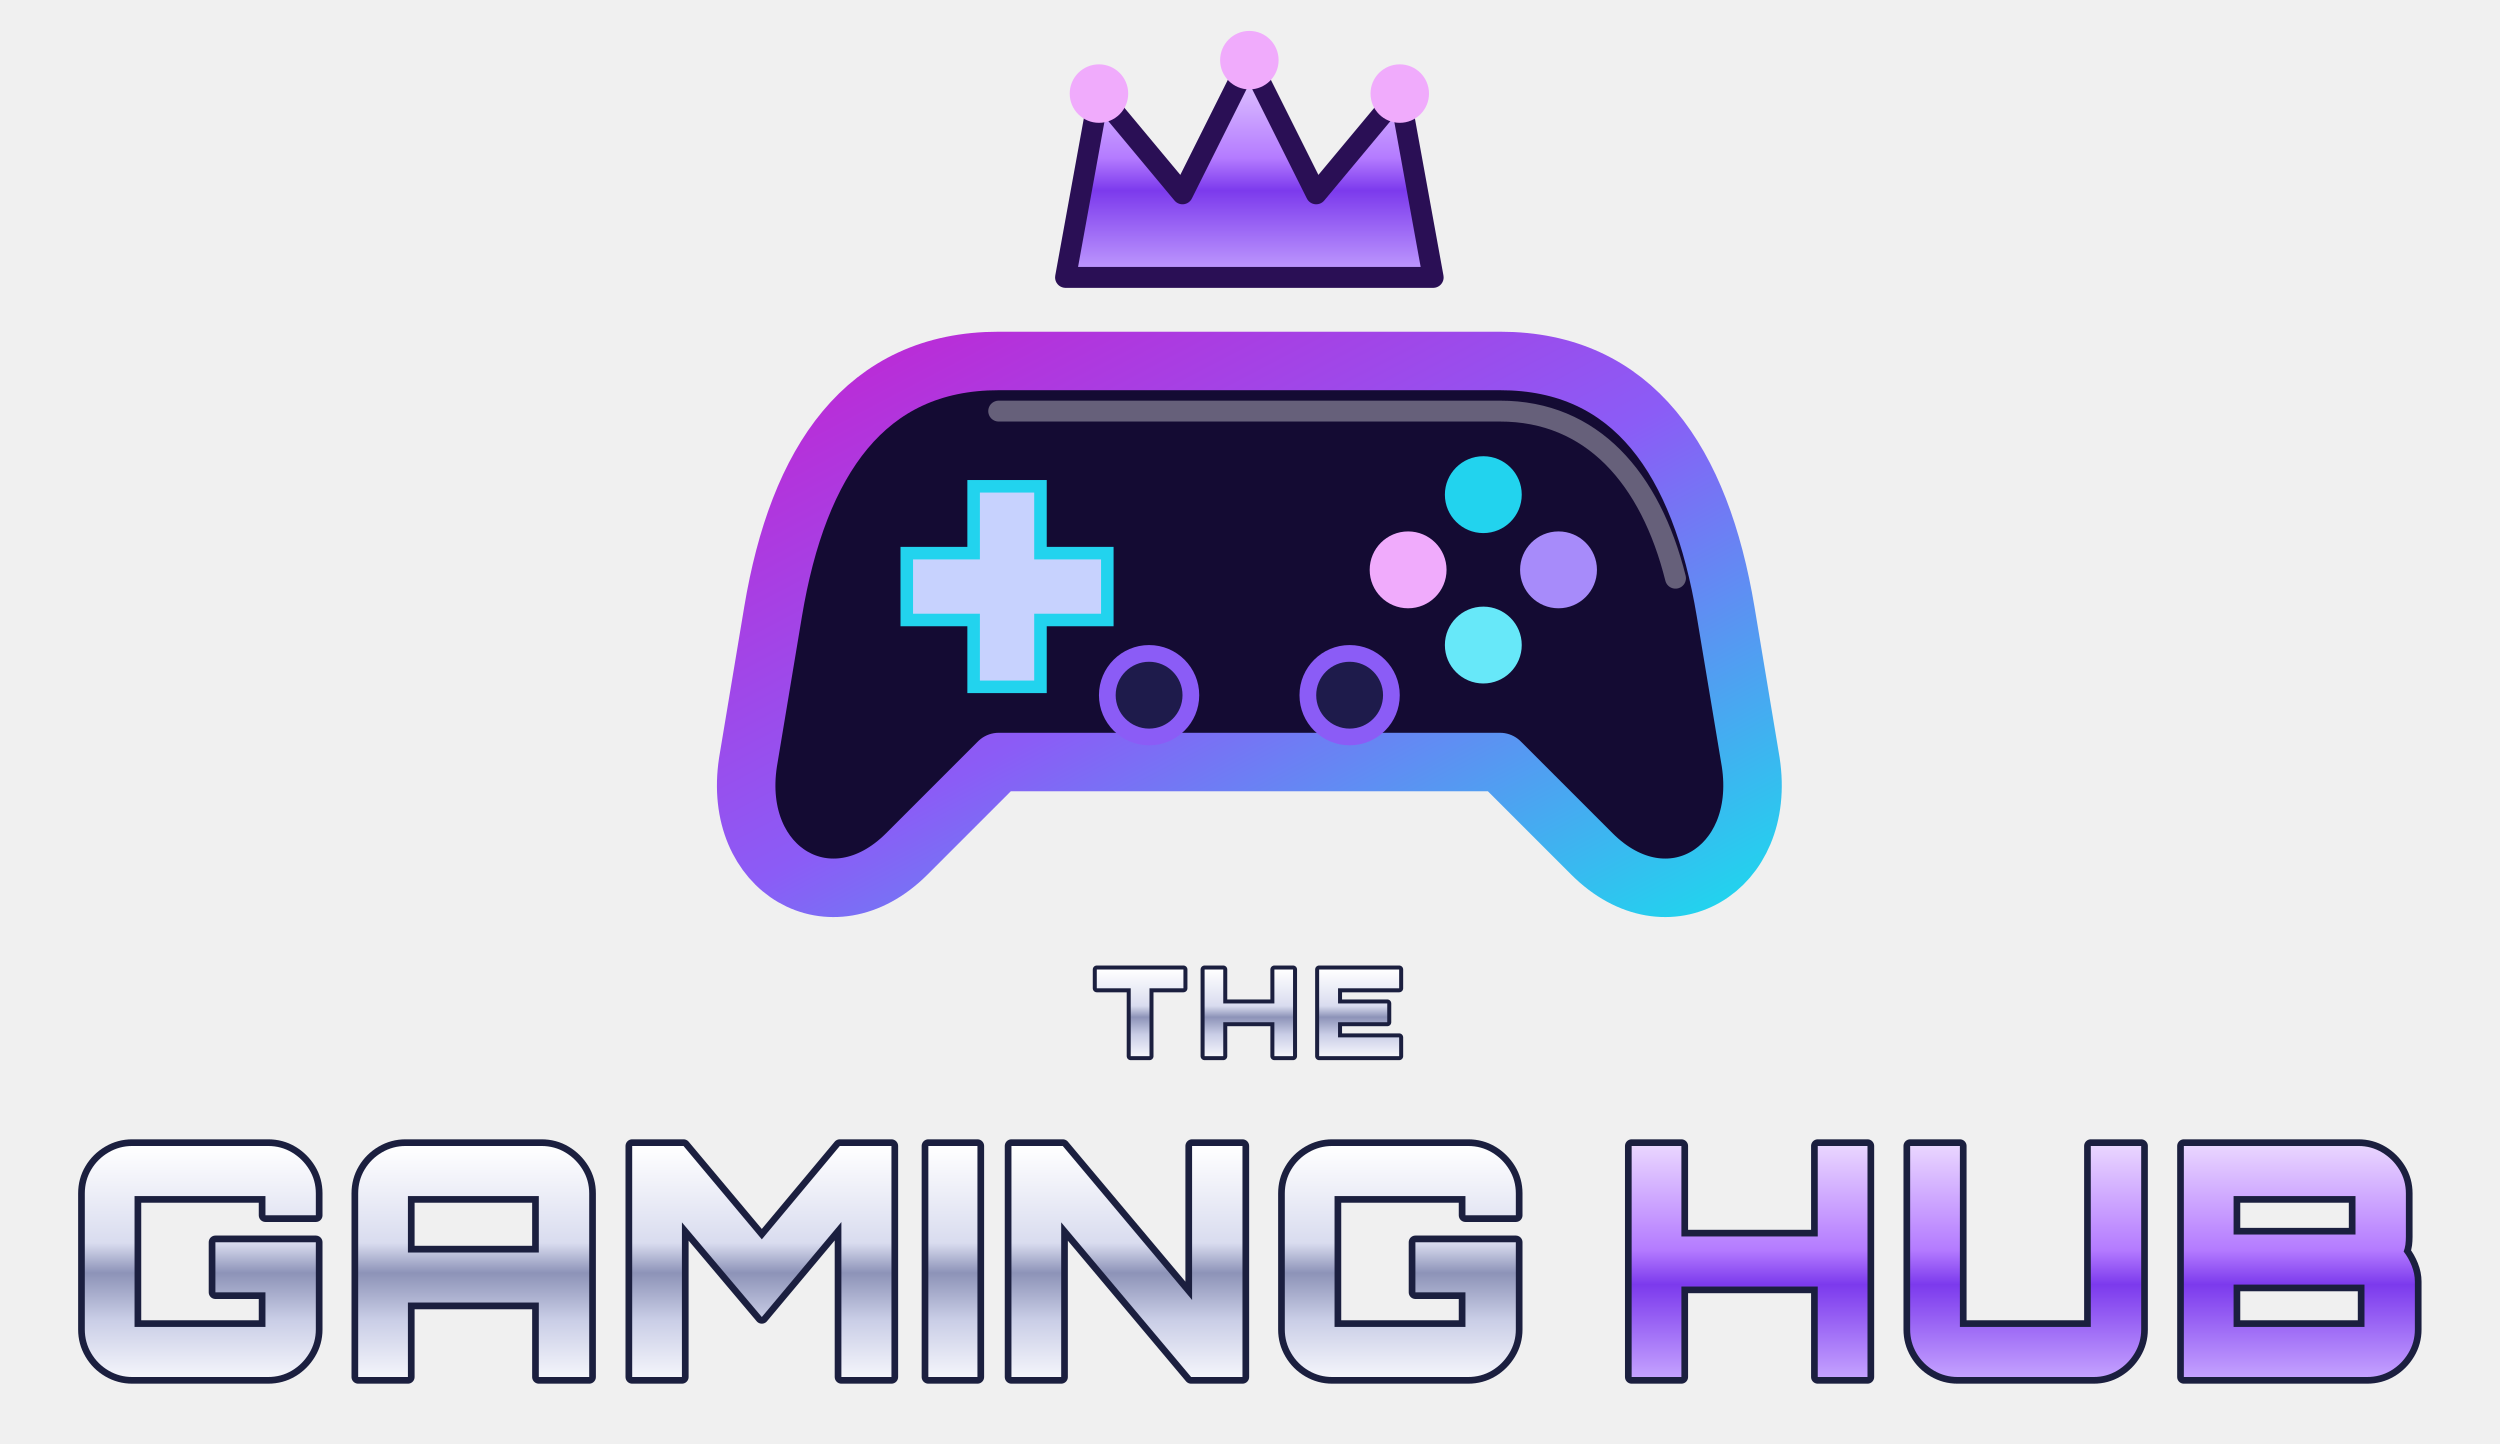
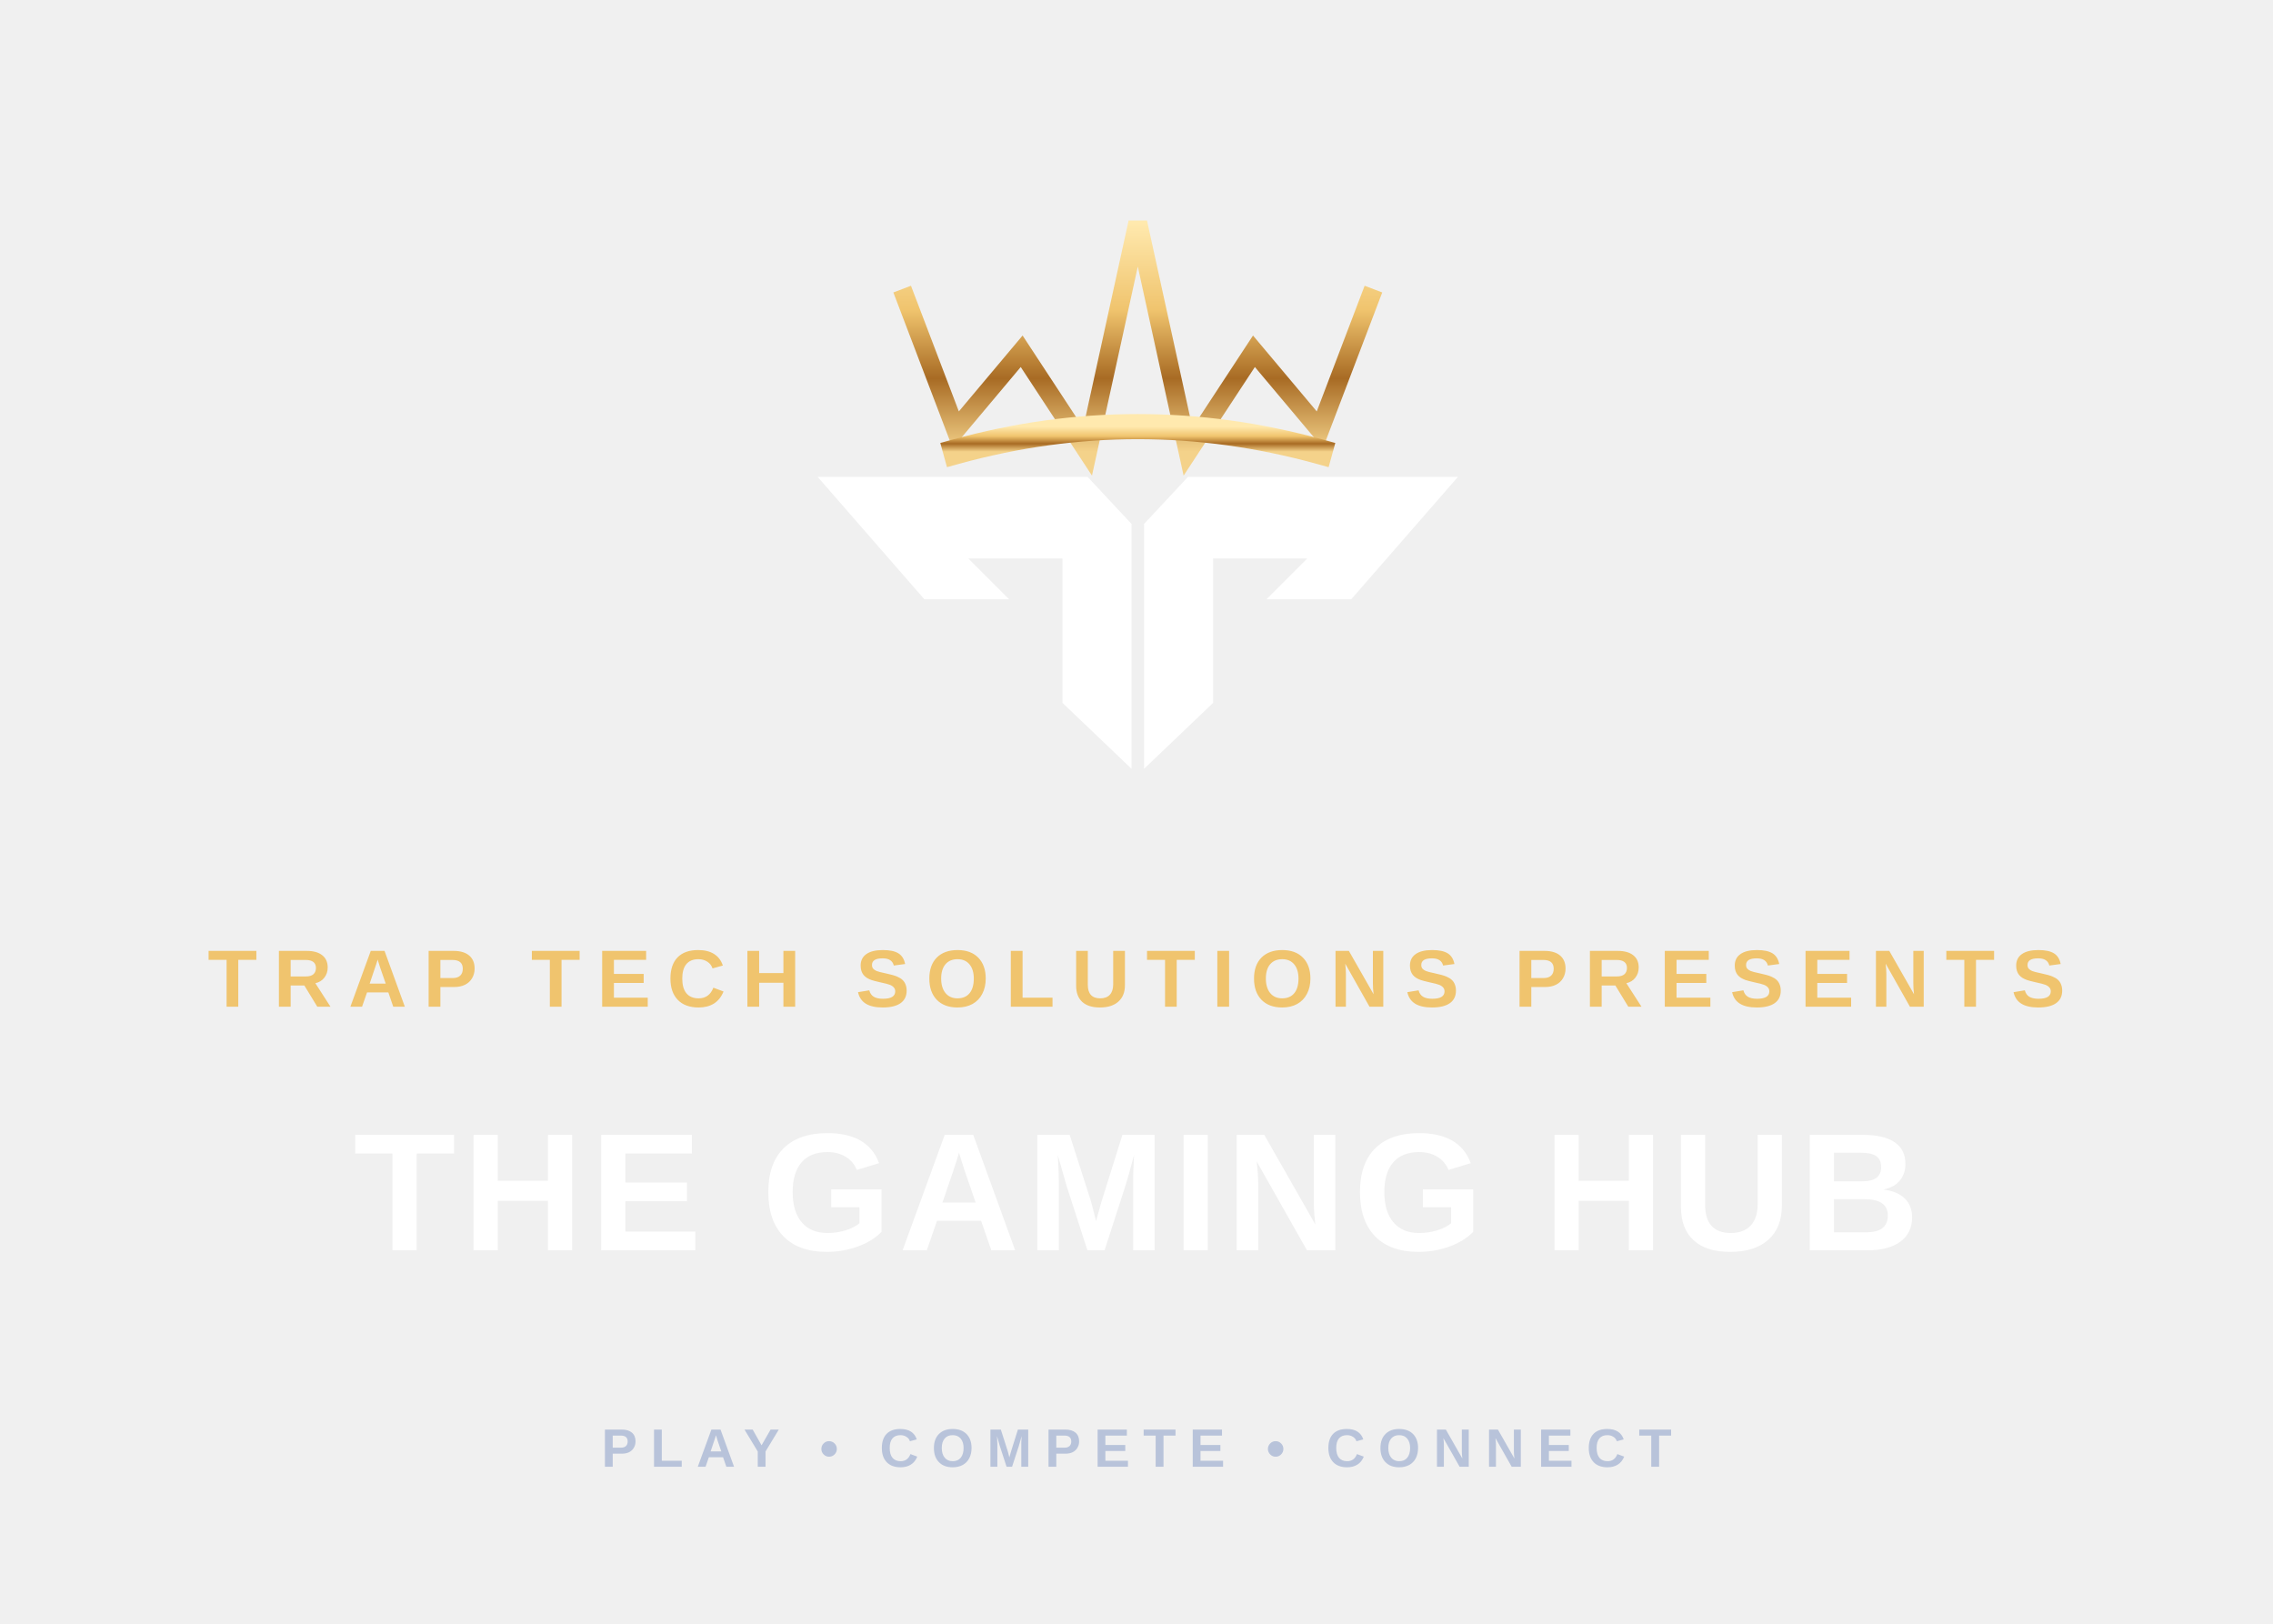
- <svg xmlns="http://www.w3.org/2000/svg" viewBox="0 0 374 216" width="374" height="216" role="img" aria-label="The Gaming Hub">
+ <svg xmlns="http://www.w3.org/2000/svg" viewBox="0 0 420 300" width="420" height="300" role="img" aria-label="Trap Tech Solutions presents The Gaming Hub">
  <defs>
-     <linearGradient id="hn" x1="0" y1="0" x2="1" y2="1">
-       <stop offset="0" stop-color="#c026d3" />
-       <stop offset=".5" stop-color="#8b5cf6" />
-       <stop offset="1" stop-color="#22d3ee" />
-     </linearGradient>
-     <linearGradient id="hp" x1="0" y1="0" x2="0" y2="1">
-       <stop offset="0" stop-color="#e9d5ff" />
-       <stop offset=".45" stop-color="#b47bff" />
-       <stop offset=".6" stop-color="#7c3aed" />
-       <stop offset="1" stop-color="#c4a1ff" />
-     </linearGradient>
-     <linearGradient id="hc" x1="0" y1="0" x2="0" y2="1">
-       <stop offset="0" stop-color="#ffffff" />
-       <stop offset=".42" stop-color="#d9dcef" />
-       <stop offset=".55" stop-color="#8d93b8" />
-       <stop offset=".75" stop-color="#c9cde6" />
-       <stop offset="1" stop-color="#f4f5fb" />
+     <linearGradient id="gold" x1="0" y1="0" x2="0" y2="1">
+       <stop offset="0" stop-color="#ffe9ae" />
+       <stop offset=".38" stop-color="#f0c46e" />
+       <stop offset=".68" stop-color="#a86b24" />
+       <stop offset="1" stop-color="#f4d28a" />
    </linearGradient>
  </defs>
-   <g transform="translate(111.904 4) scale(1.25)">
-     <path d="M38 30 L42 8 L52 20 L60 4 L68 20 L78 8 L82 30 Z" fill="url(#hp)" stroke="#2a0f55" stroke-width="2.5" stroke-linejoin="round" />
-     <circle cx="42" cy="8" r="3.5" fill="#f0abfc" />
-     <circle cx="60" cy="4" r="3.5" fill="#f0abfc" />
-     <circle cx="78" cy="8" r="3.5" fill="#f0abfc" />
-     <path d="M30 40 H90 C106 40 114 52 117 70 L120 88 C122 101 110 108 101 99 L90 88 H30 L19 99 C10 108 -2 101 0 88 L3 70 C6 52 14 40 30 40 Z" fill="#140b33" stroke="url(#hn)" stroke-width="7" stroke-linejoin="round" />
-     <path d="M30 46 H90 C101 46 108 54 111 66" fill="none" stroke="#fff" stroke-opacity=".35" stroke-width="2.5" stroke-linecap="round" />
-     <path d="M27 55 h8 v8 h8 v8 h-8 v8 h-8 v-8 h-8 v-8 h8 z" fill="#c7d2fe" stroke="#22d3ee" stroke-width="1.5" />
-     <circle cx="88" cy="56" r="4.6" fill="#22d3ee" />
-     <circle cx="97" cy="65" r="4.6" fill="#a78bfa" />
-     <circle cx="79" cy="65" r="4.6" fill="#f0abfc" />
-     <circle cx="88" cy="74" r="4.6" fill="#67e8f9" />
-     <circle cx="48" cy="80" r="5" fill="#1e1b4b" stroke="#8b5cf6" stroke-width="2" />
-     <circle cx="72" cy="80" r="5" fill="#1e1b4b" stroke="#8b5cf6" stroke-width="2" />
+   <g transform="translate(136 4) scale(.58)">
+     <g fill="none" stroke="url(#gold)" stroke-linejoin="miter" stroke-linecap="square">
+       <path d="M54 88 70 130 91 105 112 137 128 64 144 137 165 105 186 130 202 88" stroke-width="6" />
+       <path d="M70 137 Q128 121 186 137" stroke-width="8" />
+     </g>
+     <g fill="#fff">
+       <path d="M26 145 H112 L126 160 V238 L104 217 V171 H74 L87 184 H60 Z" />
+       <path d="M230 145 H144 L130 160 V238 L152 217 V171 H182 L169 184 H196 Z" />
+     </g>
  </g>
-   <path d="M169.156 158.0V147.848H164.08V145.04H177.04V147.848H171.964V158.0ZM180.208 158.0V145.04H182.998V150.116H190.648V145.04H193.438V158.0H190.648V152.924H182.998V158.0ZM197.344 158.0V145.04H209.314V147.848H200.17V150.116H207.532V152.924H200.17V155.192H209.314V158.0Z" fill="url(#hc)" stroke="#1b1f3f" stroke-width="1.2" stroke-linejoin="round" paint-order="stroke" />
-   <path d="M19.792 206.0Q17.872 206.0 16.24 205.04Q14.608 204.08 13.648 202.448Q12.688 200.816 12.688 198.896V178.544Q12.688 176.576 13.648 174.968Q14.608 173.36 16.24 172.4Q17.872 171.44 19.792 171.44H40.096Q42.064 171.44 43.672 172.4Q45.28 173.36 46.264 174.968Q47.248 176.576 47.248 178.544V181.808H39.712V178.928Q39.712 178.928 39.712 178.928Q39.712 178.928 39.712 178.928H20.128Q20.128 178.928 20.128 178.928Q20.128 178.928 20.128 178.928V198.512Q20.128 198.512 20.128 198.512Q20.128 198.512 20.128 198.512H39.712Q39.712 198.512 39.712 198.512Q39.712 198.512 39.712 198.512V193.328H32.224V185.84H47.248V198.896Q47.248 200.816 46.264 202.448Q45.28 204.08 43.672 205.04Q42.064 206.0 40.096 206.0ZM53.584 206.0V178.544Q53.584 176.576 54.544 174.968Q55.504 173.36 57.136 172.4Q58.768 171.44 60.688 171.44H80.992Q82.96 171.44 84.568 172.4Q86.176 173.36 87.16 174.968Q88.144 176.576 88.144 178.544V206.0H80.608V194.864H61.024V206.0H53.584ZM61.024 187.376H80.608V178.928Q80.608 178.928 80.608 178.928Q80.608 178.928 80.608 178.928H61.024Q61.024 178.928 61.024 178.928Q61.024 178.928 61.024 178.928V187.376ZM94.576 206.0V171.44H102.256L113.968 185.408L125.632 171.44H133.36V206.0H125.872V182.816L113.968 197.024L102.016 182.864V206.0ZM138.88 206.0V171.44H146.224V206.0ZM151.312 206.0V171.44H158.992L178.336 194.48V171.44H185.872V206.0H178.192L158.752 182.864V206.0ZM199.312 206.0Q197.392 206.0 195.76 205.04Q194.128 204.08 193.168 202.448Q192.208 200.816 192.208 198.896V178.544Q192.208 176.576 193.168 174.968Q194.128 173.36 195.76 172.4Q197.392 171.44 199.312 171.44H219.616Q221.584 171.44 223.192 172.4Q224.8 173.36 225.784 174.968Q226.768 176.576 226.768 178.544V181.808H219.232V178.928Q219.232 178.928 219.232 178.928Q219.232 178.928 219.232 178.928H199.648Q199.648 178.928 199.648 178.928Q199.648 178.928 199.648 178.928V198.512Q199.648 198.512 199.648 198.512Q199.648 198.512 199.648 198.512H219.232Q219.232 198.512 219.232 198.512Q219.232 198.512 219.232 198.512V193.328H211.744V185.84H226.768V198.896Q226.768 200.816 225.784 202.448Q224.8 204.08 223.192 205.04Q221.584 206.0 219.616 206.0Z" fill="url(#hc)" stroke="#1b1f3f" stroke-width="2" stroke-linejoin="round" paint-order="stroke" />
-   <path d="M244.096 206.0V171.44H251.536V184.976H271.936V171.44H279.376V206.0H271.936V192.464H251.536V206.0ZM292.864 206.0Q290.944 206.0 289.312 205.04Q287.68 204.08 286.72 202.448Q285.76 200.816 285.76 198.896V171.44H293.2V198.512Q293.2 198.512 293.2 198.512Q293.2 198.512 293.2 198.512H312.784Q312.784 198.512 312.784 198.512Q312.784 198.512 312.784 198.512V171.44H320.32V198.896Q320.32 200.816 319.336 202.448Q318.352 204.08 316.744 205.04Q315.136 206.0 313.216 206.0H292.864ZM326.704 206.0V171.44H352.816Q354.736 171.44 356.344 172.4Q357.952 173.36 358.936 174.968Q359.92 176.576 359.92 178.544V185.024Q359.92 185.648 359.848 186.2Q359.776 186.752 359.584 187.232Q360.304 188.144 360.784 189.344Q361.264 190.544 361.264 191.744V198.896Q361.264 200.816 360.28 202.448Q359.296 204.08 357.688 205.04Q356.08 206.0 354.112 206.0H326.704ZM334.144 198.512H353.728Q353.728 198.512 353.728 198.512Q353.728 198.512 353.728 198.512V192.176Q353.728 192.176 353.728 192.176Q353.728 192.176 353.728 192.176H334.144Q334.144 192.176 334.144 192.176Q334.144 192.176 334.144 192.176V198.512Q334.144 198.512 334.144 198.512Q334.144 198.512 334.144 198.512ZM334.144 184.688H352.384Q352.384 184.688 352.384 184.688Q352.384 184.688 352.384 184.688V178.928Q352.384 178.928 352.384 178.928Q352.384 178.928 352.384 178.928H334.144Q334.144 178.928 334.144 178.928Q334.144 178.928 334.144 178.928V184.688Q334.144 184.688 334.144 184.688Q334.144 184.688 334.144 184.688Z" fill="url(#hp)" stroke="#1b1f3f" stroke-width="2" stroke-linejoin="round" paint-order="stroke" />
+   <text x="210" y="186" fill="#f0c46e" font-family="Arial, sans-serif" font-size="15" font-weight="700" letter-spacing="3" text-anchor="middle">TRAP TECH SOLUTIONS PRESENTS</text>
+   <text x="210" y="231" fill="#ffffff" font-family="Arial, sans-serif" font-size="31" font-weight="900" letter-spacing="1.2" text-anchor="middle">THE GAMING HUB</text>
+   <path d="M68 248 H352" stroke="url(#gold)" stroke-width="2" />
+   <text x="210" y="271" fill="#b8c3da" font-family="Arial, sans-serif" font-size="10" font-weight="700" letter-spacing="2.4" text-anchor="middle">PLAY • COMPETE • CONNECT</text>
</svg>
